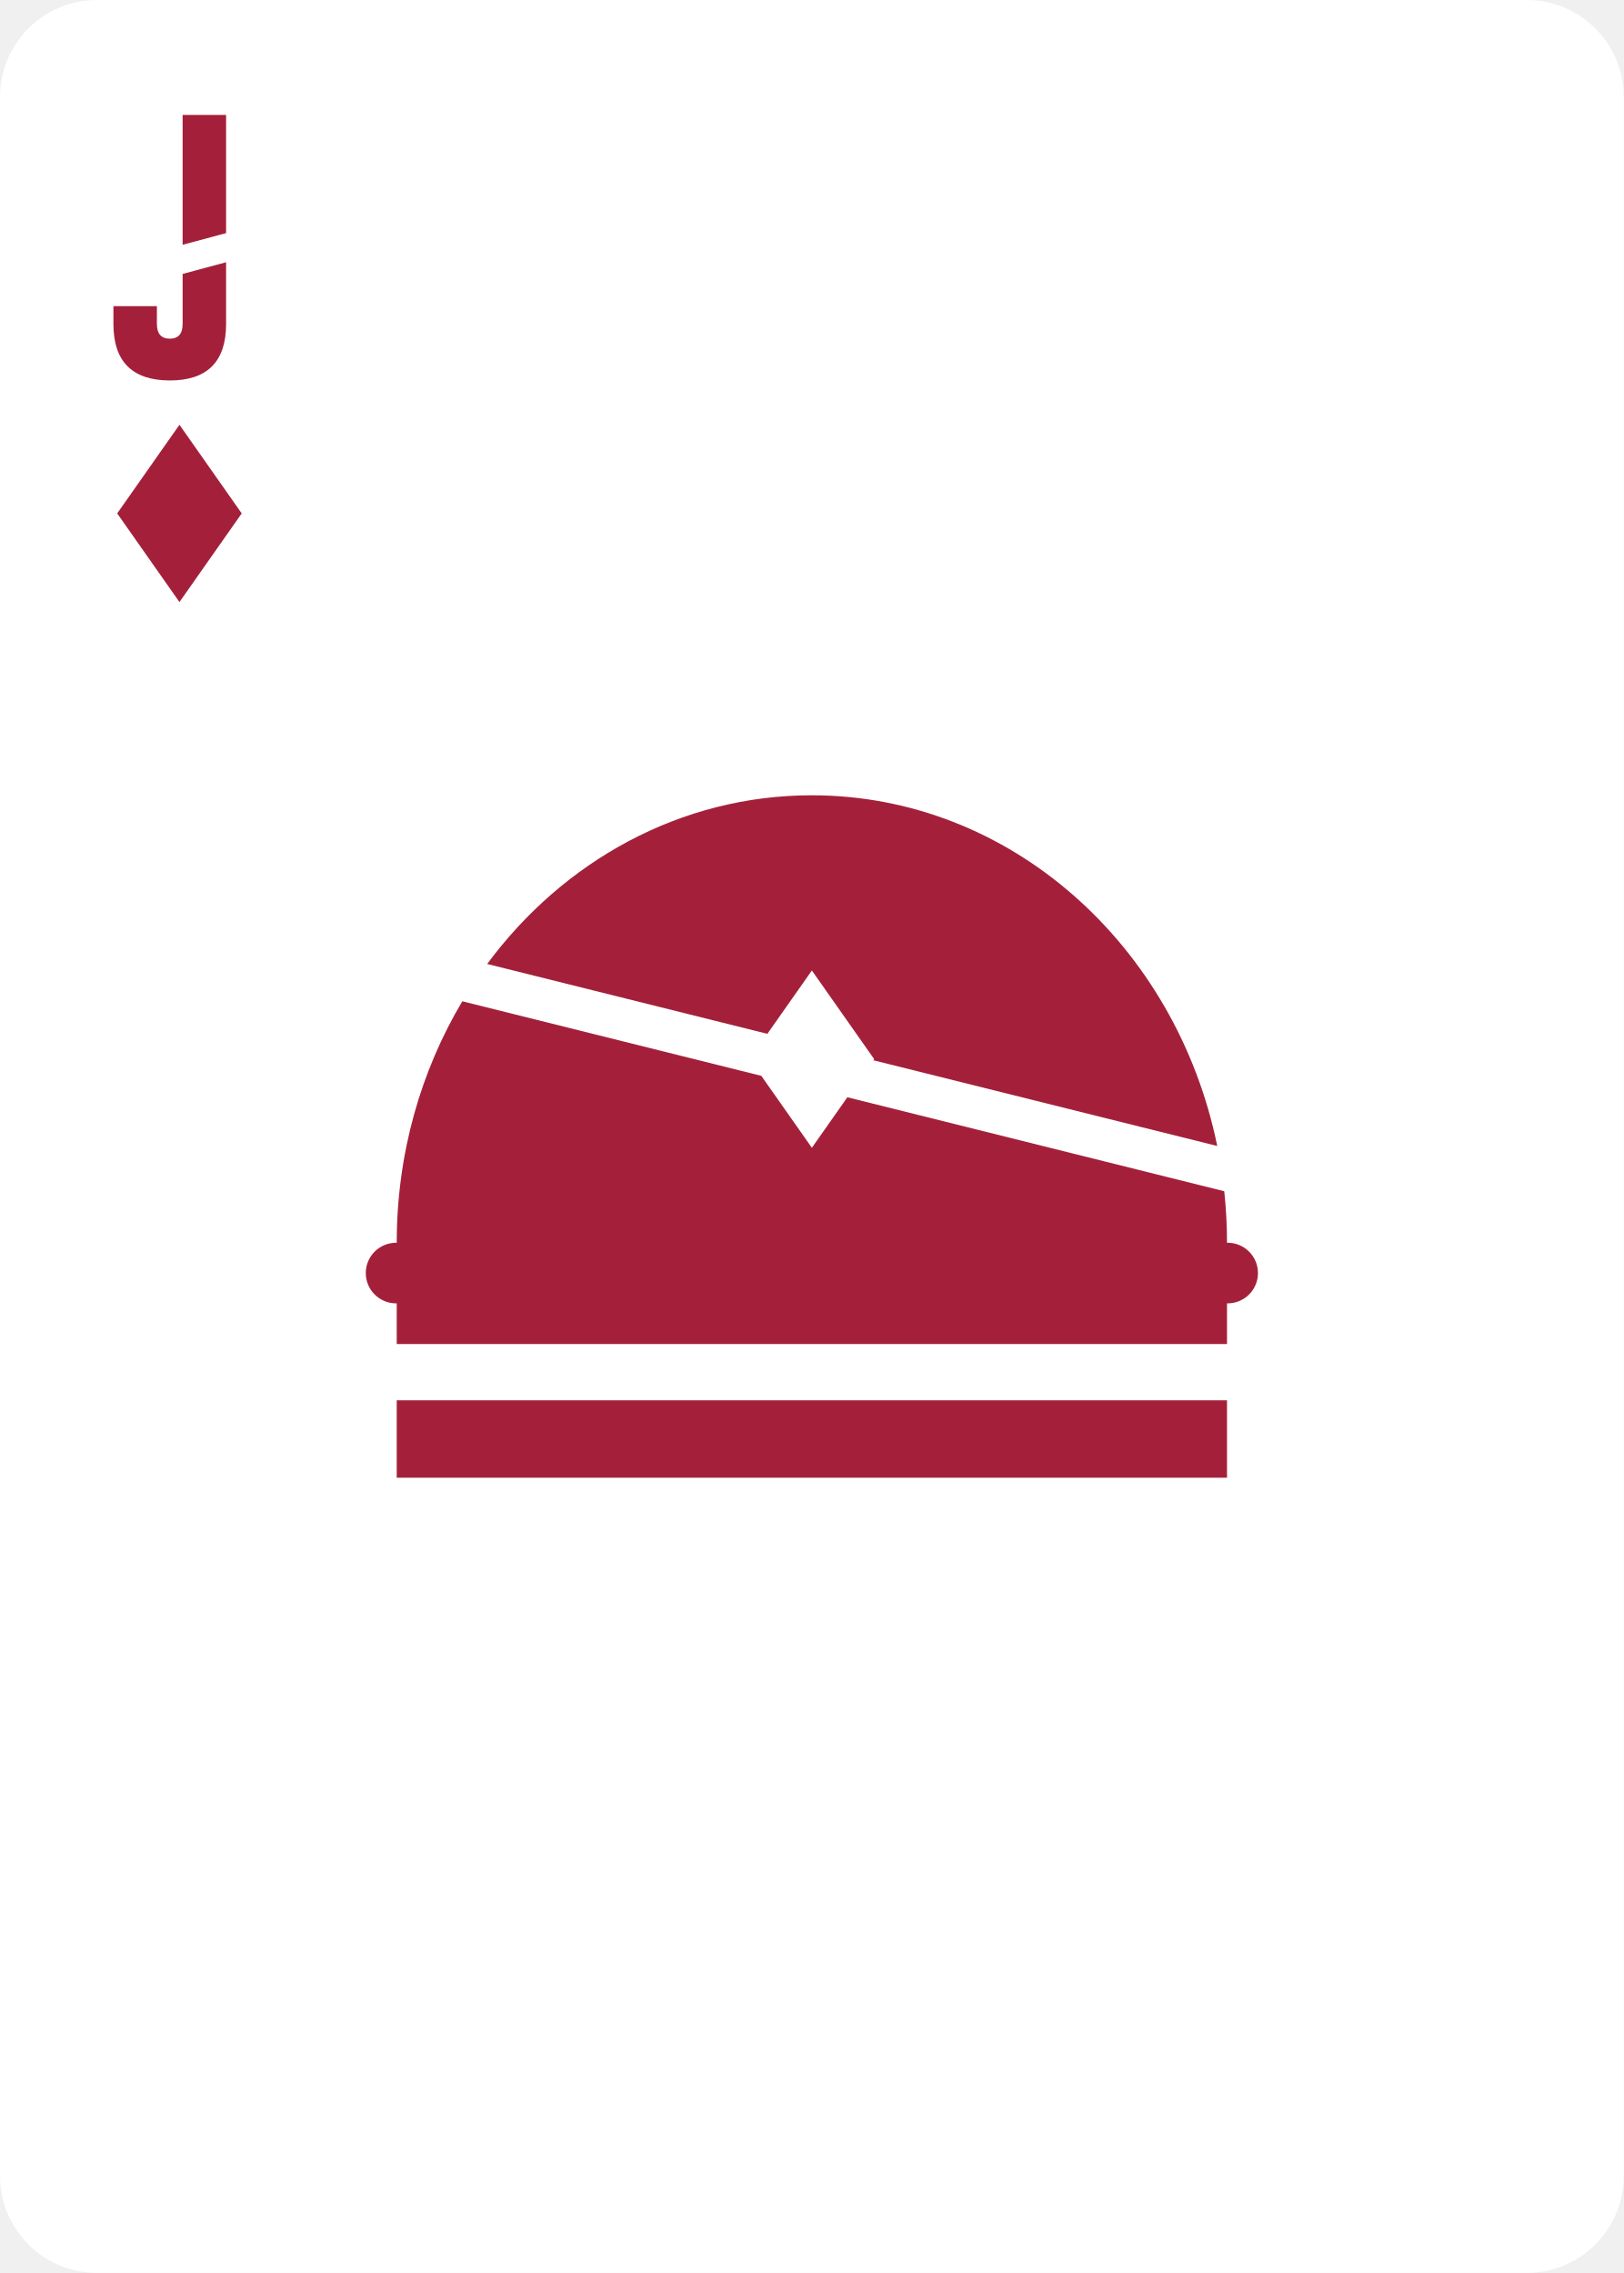
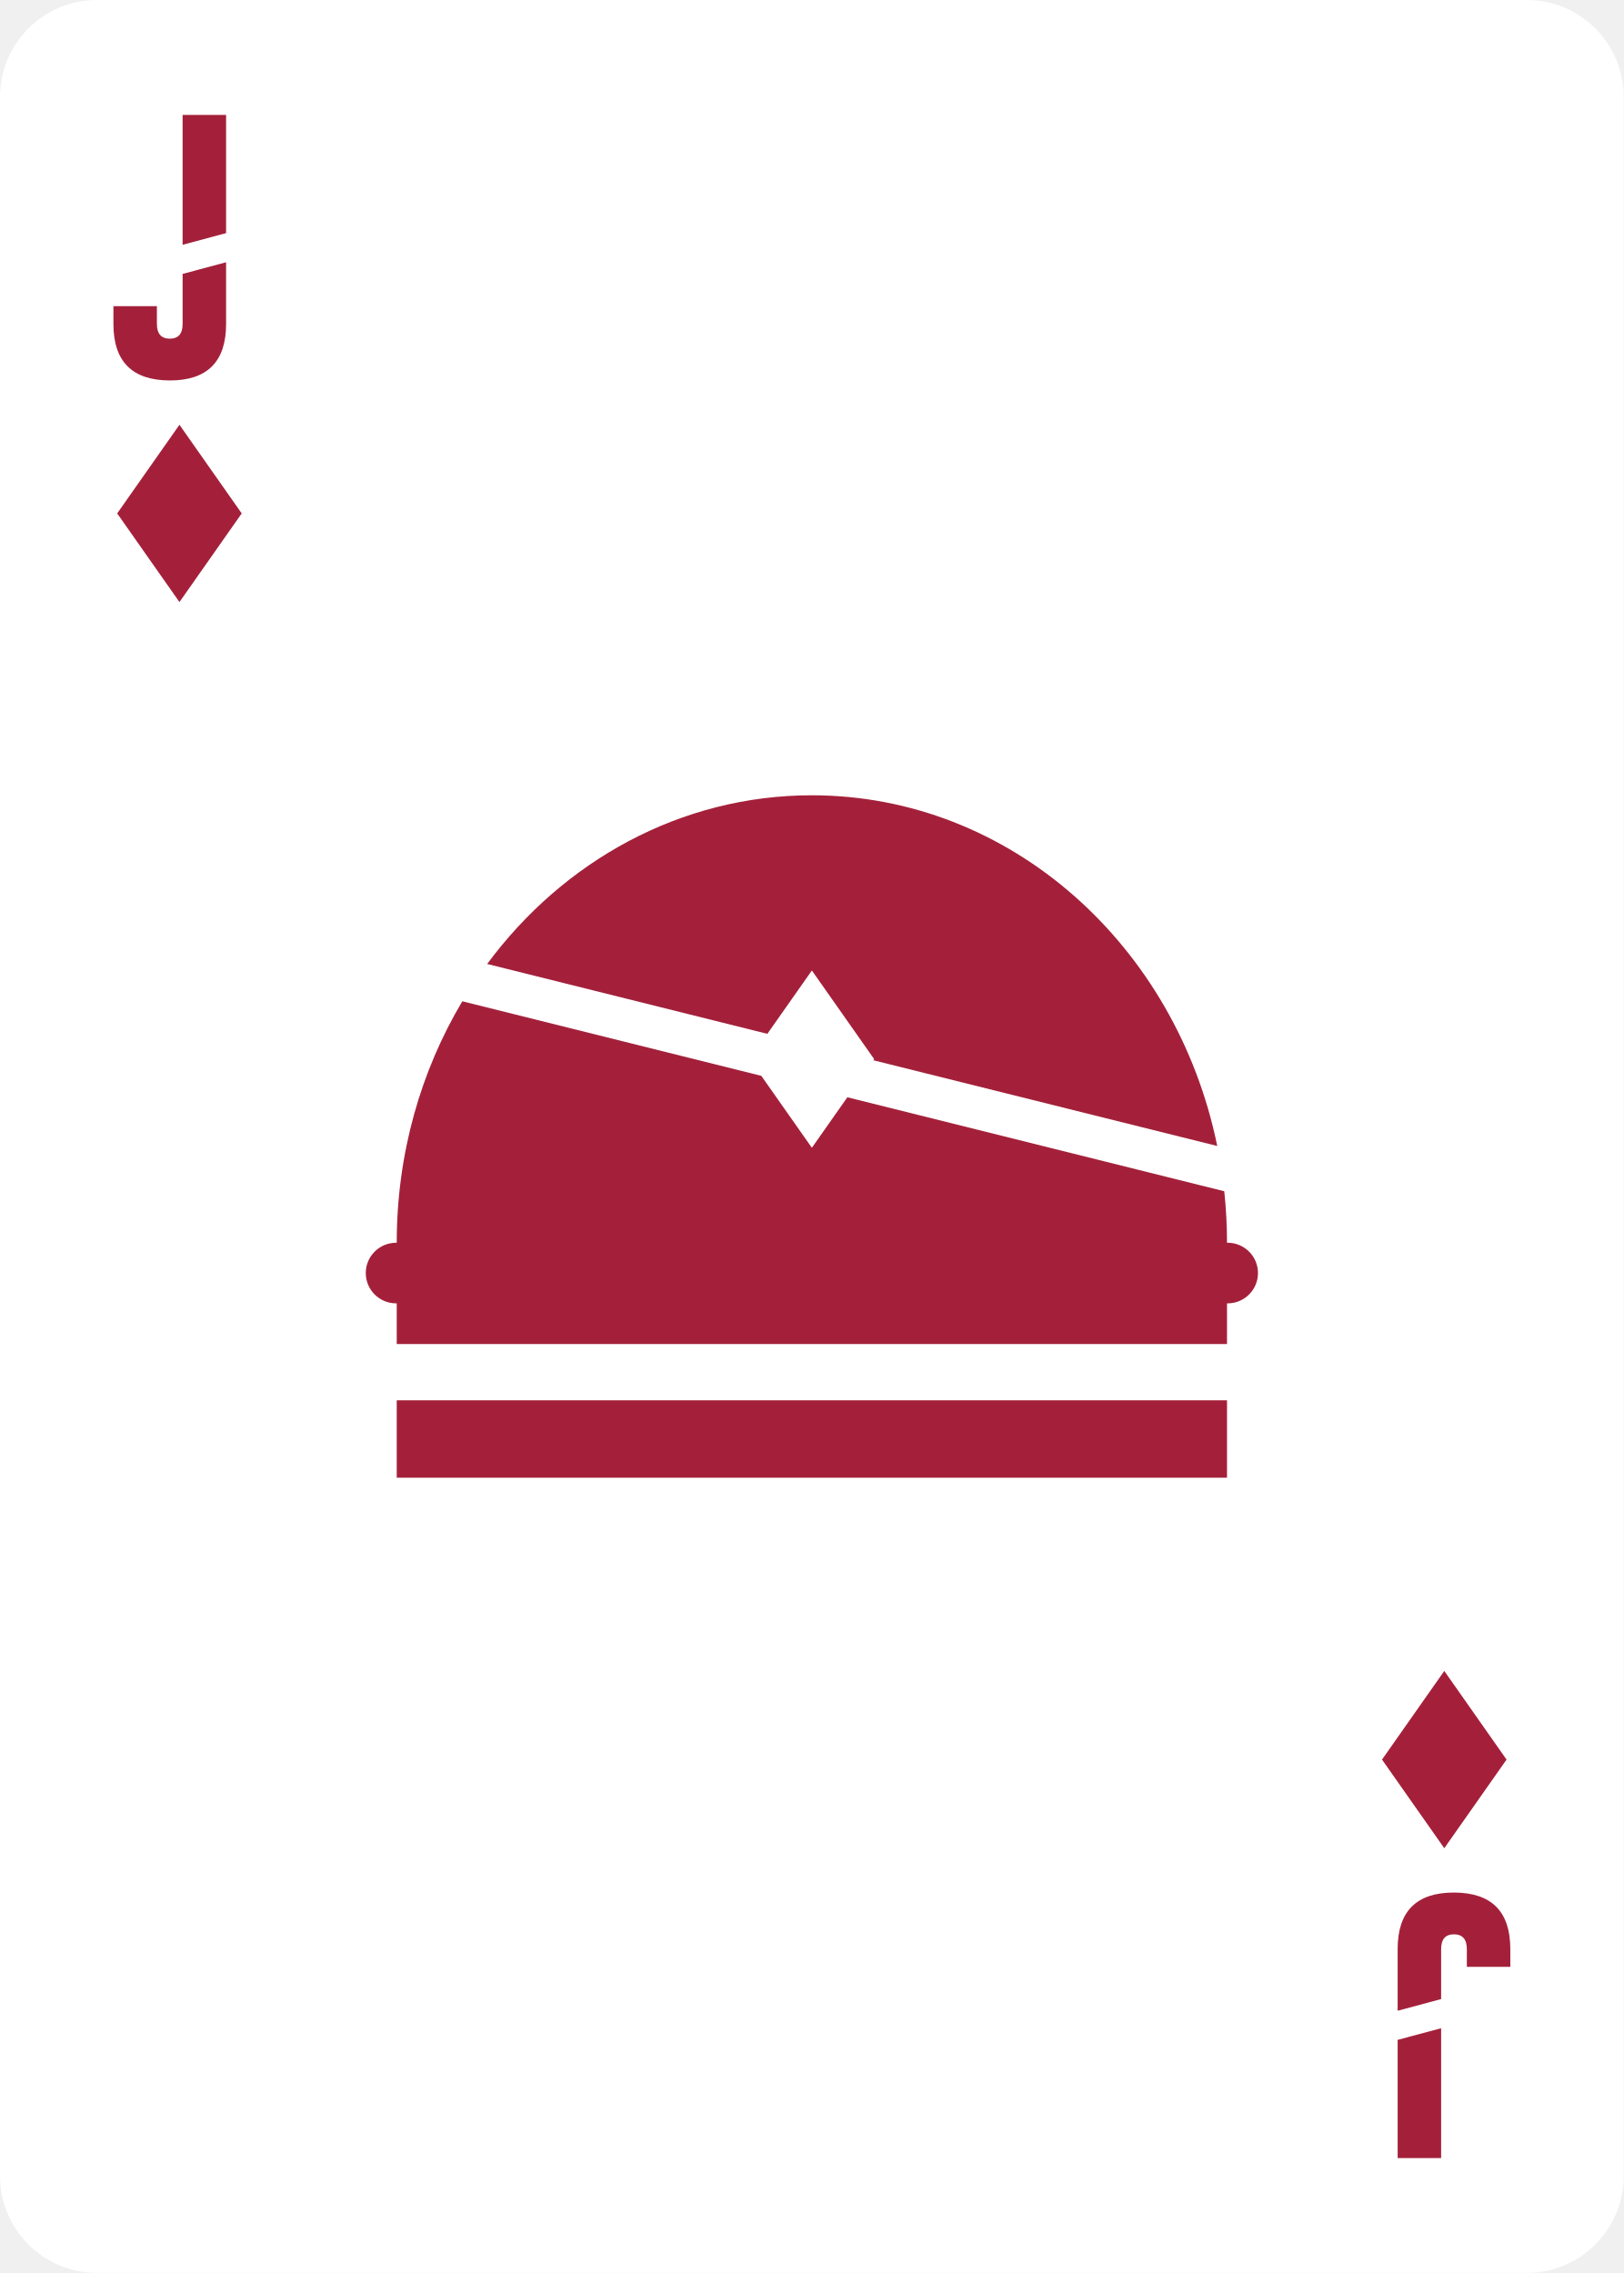
<svg xmlns="http://www.w3.org/2000/svg" viewBox="0 0 750 1050">
  <defs>
-     <clipPath id="uuid-631cd6db-23da-4d9b-847d-d2902d827360">
+     <clipPath id="uuid-629331ef-9bdf-4bee-8210-d58bb9adc424">
      <rect x=".05" y="1182.02" width="749.89" height="1049.95" rx="84.97" ry="84.97" style="fill:none;" />
    </clipPath>
-     <clipPath id="uuid-52e12c96-6239-4d31-8f8d-616947a9f6f3">
+     <clipPath id="uuid-9d25d71a-f981-4616-831c-cecb2e3da826">
      <rect x="-601.61" y="705.36" width="2226.37" height="2128.61" style="fill:none;" />
    </clipPath>
-     <clipPath id="uuid-266bf92f-761d-421e-84ef-4bdadf52dc96">
+     <clipPath id="uuid-bb2d768a-7729-41c1-b909-75b1ff3283c2">
      <rect x="-601.61" y="705.36" width="2226.37" height="2128.61" style="fill:none;" />
    </clipPath>
  </defs>
-   <g id="uuid-6724c7b6-282a-4443-9e18-ef4a70edea1e">
+   <g id="uuid-9d869389-ee87-4c58-b96c-79c33036580c">
    <rect width="750" height="1049.95" rx="44.82" ry="44.82" style="fill:#fff;" />
  </g>
-   <g id="uuid-f1abb468-cd03-4537-9e77-26e2852dab06">
+   <g id="uuid-048fe923-9d24-4263-aa7b-b4aa2d5e9dea">
    <g>
      <polygon points="104.43 107.69 104.43 53.1 84.35 53.1 84.35 113.07 104.43 107.69" style="fill:#a4203a;" />
      <path d="M84.35,126.53v23.11c0,4.54-1.97,6.81-5.91,6.81s-5.97-2.27-5.97-6.81v-8.2h-20.08v8.2c0,17.37,8.68,26.07,26.05,26.11,17.33,0,25.99-8.7,25.99-26.11v-28.49l-20.08,5.38Z" style="fill:#a4203a;" />
    </g>
    <g>
      <rect x="183.25" y="646.87" width="383.5" height="35.75" style="fill:#a4203a;" />
      <g>
        <path d="M354.44,477.57l20.56-29.26,28.77,40.95-.37,.52,158.84,39.6c-18.95-92.67-95.58-162-187.24-162-60.73,0-114.85,30.44-149.98,77.92l129.42,32.27Z" style="fill:#a4203a;" />
        <path d="M567.05,574.08h-.3c0-8.05-.44-15.98-1.27-23.79l-174.09-43.41-16.39,23.33-23.35-33.23-138.11-34.44c-19.17,32.18-30.29,70.46-30.29,111.54h-.3c-7.73,0-14,6.27-14,14s6.27,14,14,14h.3v18.79h383.5v-18.79h.3c7.73,0,14-6.27,14-14s-6.27-14-14-14Z" style="fill:#a4203a;" />
      </g>
    </g>
-     <g style="clip-path:url(#uuid-631cd6db-23da-4d9b-847d-d2902d827360);">
+     <g style="clip-path:url(#uuid-629331ef-9bdf-4bee-8210-d58bb9adc424);">
      <rect x="99.25" y="852.03" width="368.89" height="100.1" style="fill:#282c44;" />
      <polygon points="447.43 959.32 395.71 852.03 499.15 852.03 447.43 959.32" style="fill:#282c44;" />
      <polygon points="332.44 1336.42 454.47 959.32 133.85 993.01 332.44 1336.42" style="fill:#282c44;" />
      <polygon points="122.87 959.32 63.64 852.03 182.09 852.03 122.87 959.32" style="fill:#282c44;" />
      <rect x="128.92" y="959.32" width="192.97" height="35.96" style="fill:#282c44;" />
-       <g style="clip-path:url(#uuid-52e12c96-6239-4d31-8f8d-616947a9f6f3);">
+       <g style="clip-path:url(#uuid-9d25d71a-f981-4616-831c-cecb2e3da826);">
        <line x1="538.47" y1="709.07" x2="-147.72" y2="2830.25" style="fill:none; stroke:#fff; stroke-width:20px;" />
      </g>
-       <g style="clip-path:url(#uuid-266bf92f-761d-421e-84ef-4bdadf52dc96);">
+       <g style="clip-path:url(#uuid-bb2d768a-7729-41c1-b909-75b1ff3283c2);">
        <line x1="1089.48" y1="2679.65" x2="-10.83" y2="740.68" style="fill:none; stroke:#fff; stroke-width:20px;" />
      </g>
    </g>
    <polygon points="82.89 196.22 54.13 237.17 82.89 278.12 111.65 237.17 82.89 196.22" style="fill:#a4203a;" />
+     <g>
+       <polygon points="645.57 942.31 645.57 996.9 665.65 996.9 665.65 936.93 645.57 942.31" style="fill:#a4203a;" />
+       <path d="M665.65,923.47v-23.11c0-4.54,1.97-6.81,5.91-6.81s5.97,2.27,5.97,6.81v8.2h20.08v-8.2c0-17.37-8.68-26.07-26.05-26.11-17.33,0-25.99,8.7-25.99,26.11v28.49l20.08-5.38Z" style="fill:#a4203a;" />
+     </g>
+     <polygon points="667.11 853.78 695.87 812.83 667.11 771.88 638.35 812.83 667.11 853.78" style="fill:#a4203a;" />
  </g>
</svg>
